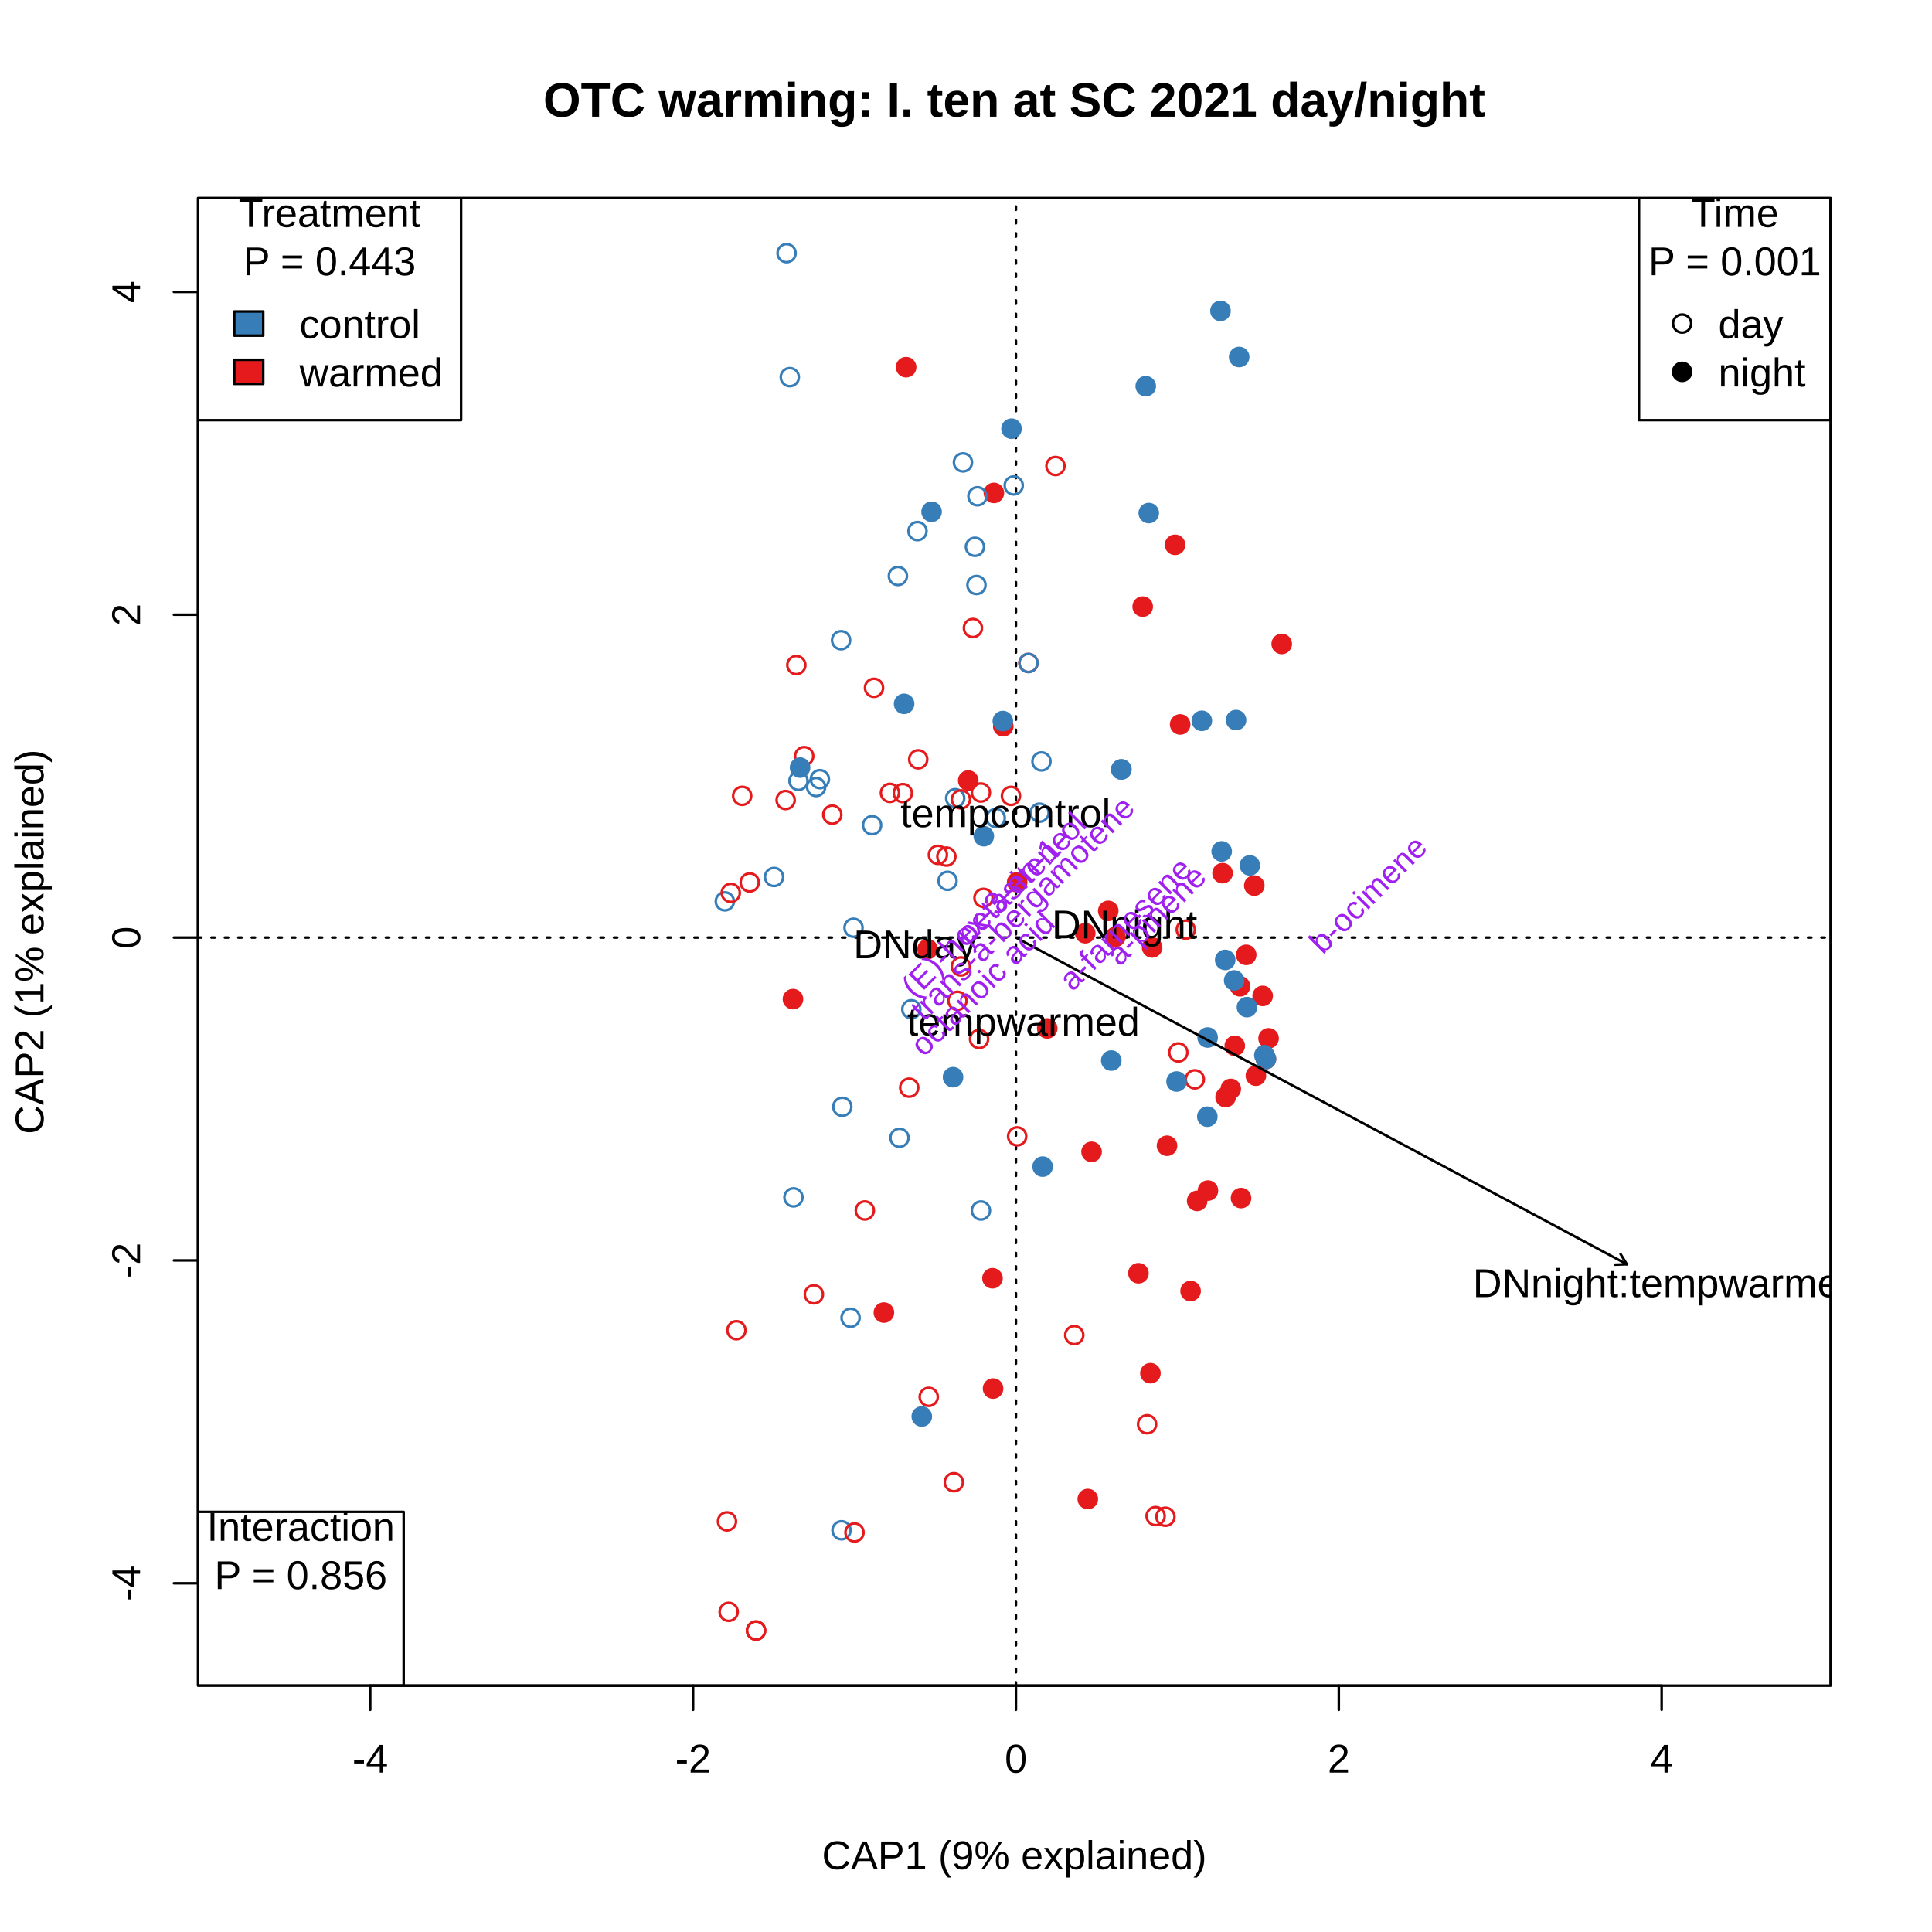
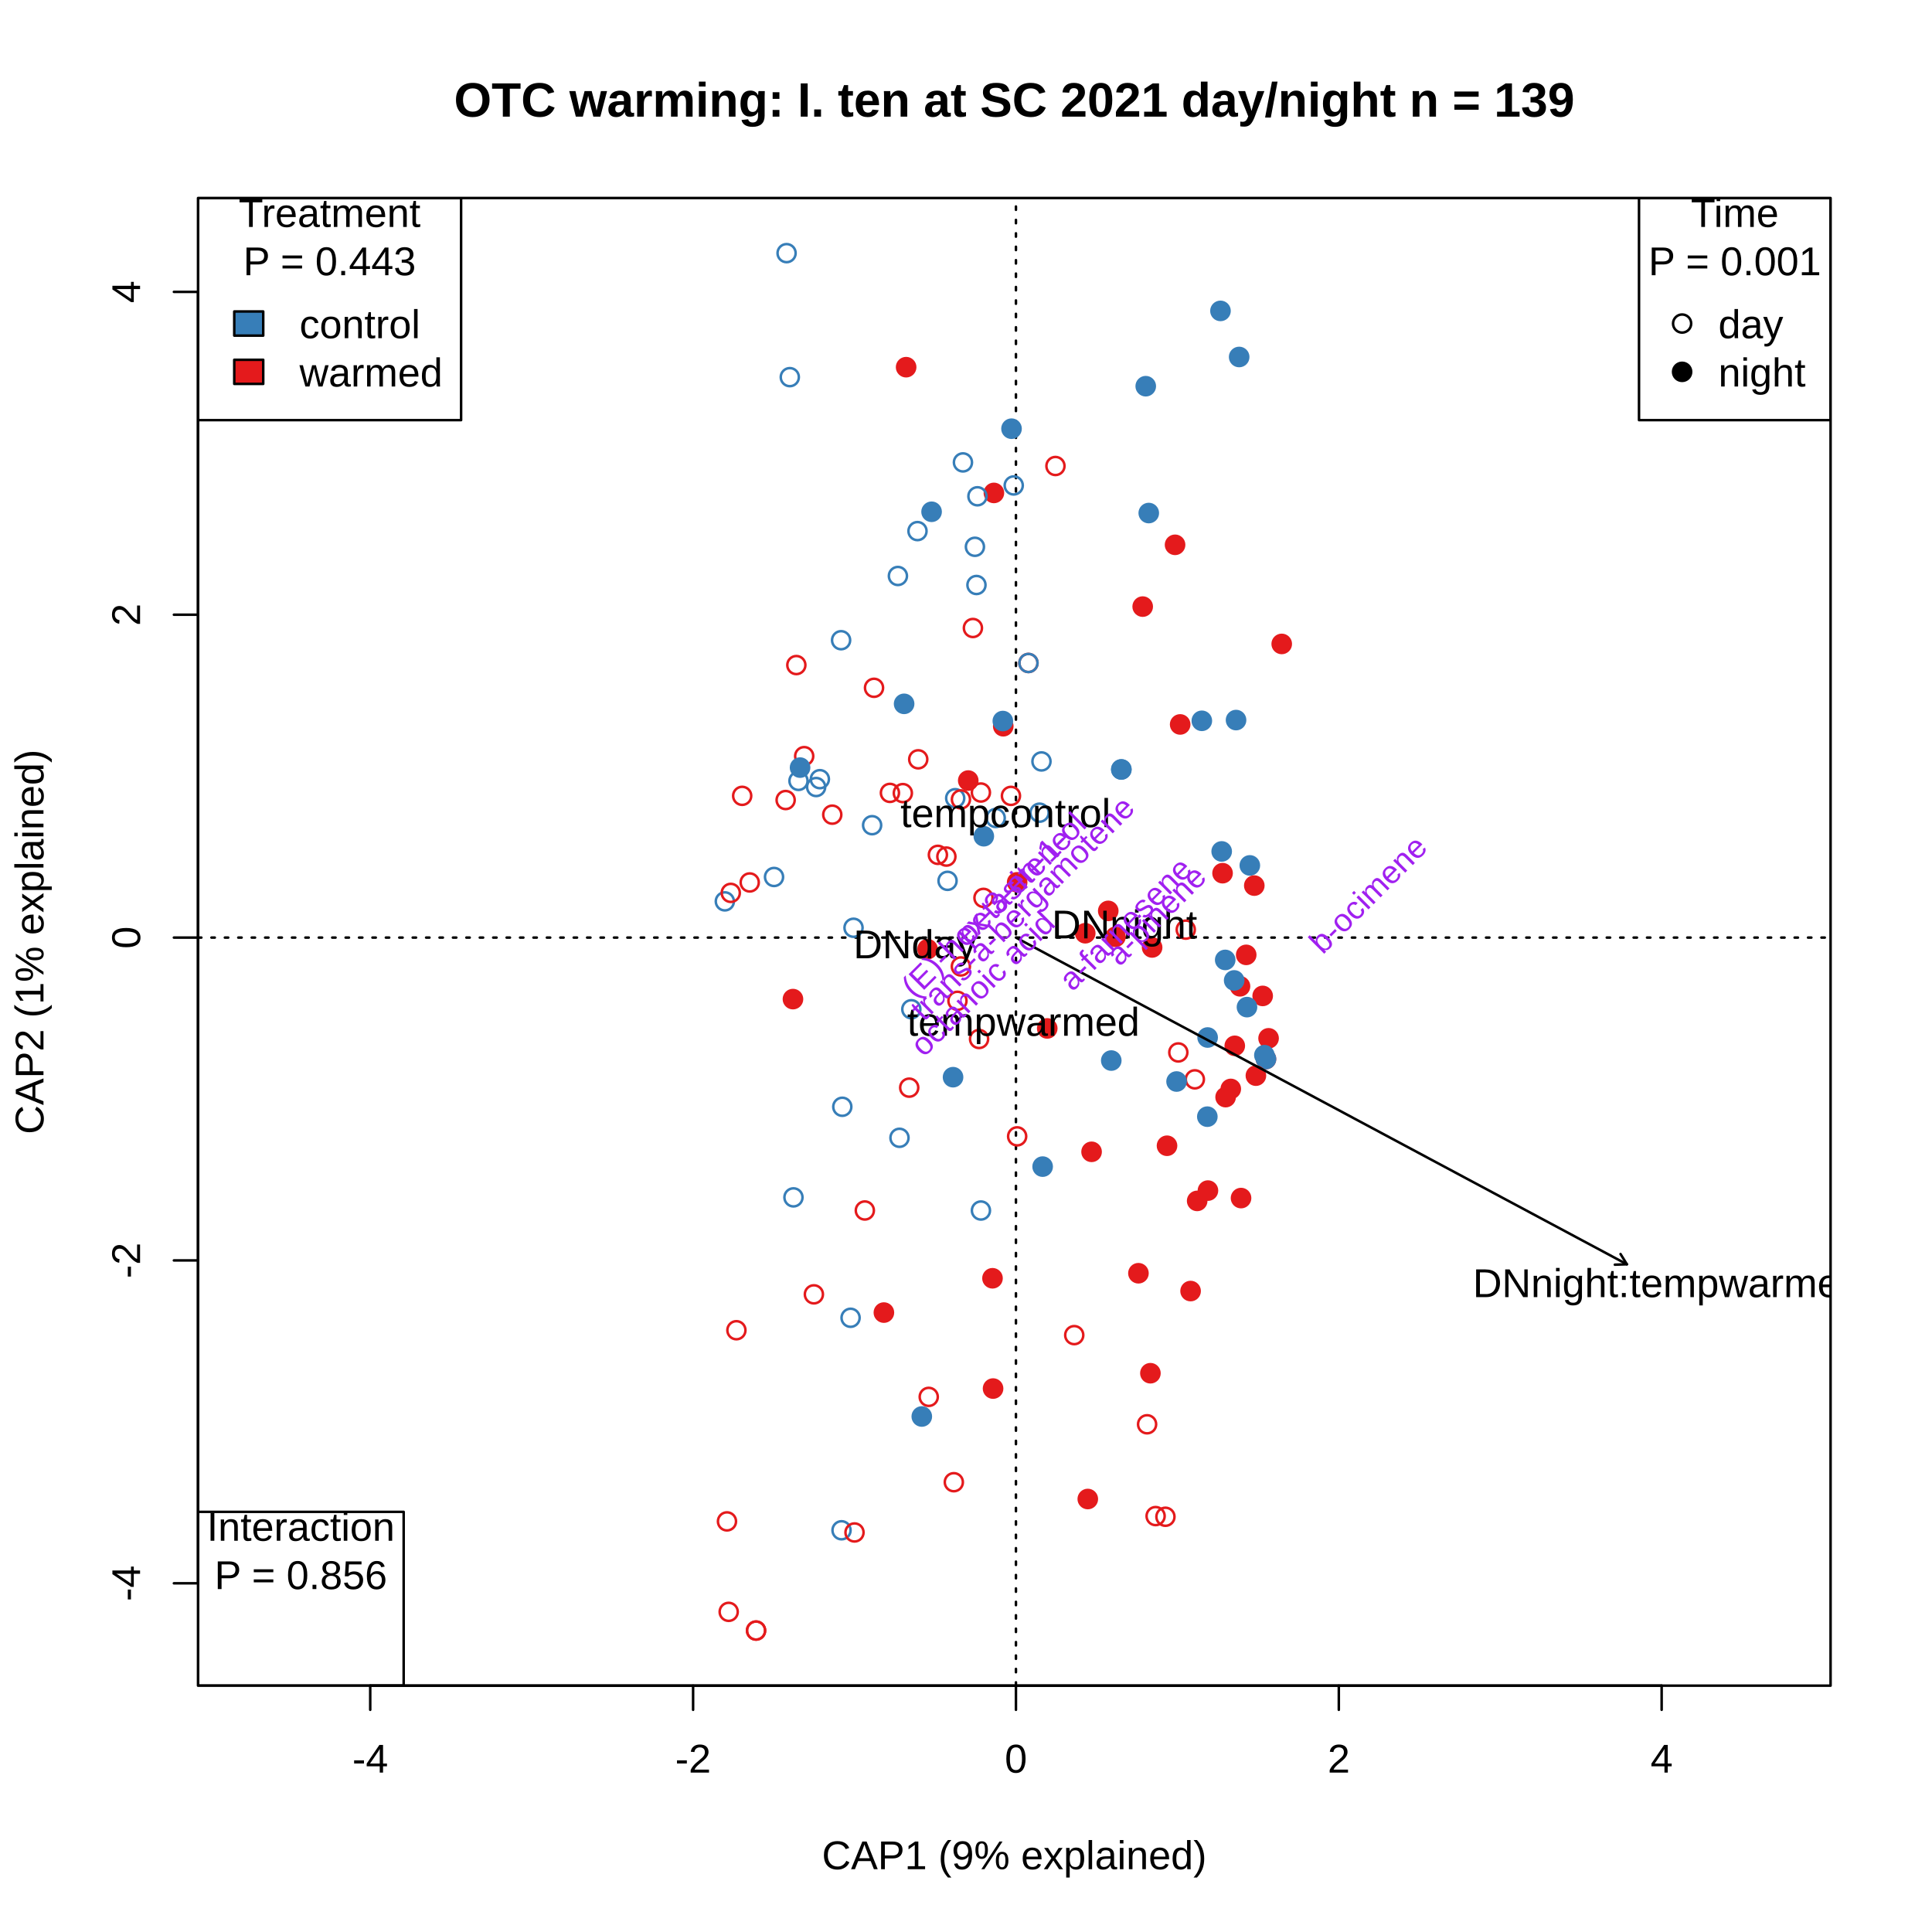
<svg xmlns="http://www.w3.org/2000/svg" class="svglite" width="576.00pt" height="576.00pt" viewBox="0 0 576.00 576.00">
  <defs>
    <style type="text/css">
    .svglite line, .svglite polyline, .svglite polygon, .svglite path, .svglite rect, .svglite circle {
      fill: none;
      stroke: #000000;
      stroke-linecap: round;
      stroke-linejoin: round;
      stroke-miterlimit: 10.00;
    }
    .svglite text {
      white-space: pre;
    }
  </style>
  </defs>
  <rect width="100%" height="100%" style="stroke: none; fill: #FFFFFF;" />
  <defs>
    <clipPath id="cpMC4wMHw1NzYuMDB8MC4wMHw1NzYuMDA=">
      <rect x="0.00" y="0.00" width="576.00" height="576.00" />
    </clipPath>
  </defs>
  <g clip-path="url(#cpMC4wMHw1NzYuMDB8MC4wMHw1NzYuMDA=)">
</g>
  <defs>
    <clipPath id="cpNTkuMDR8NTQ1Ljc2fDU5LjA0fDUwMi41Ng==">
      <rect x="59.04" y="59.04" width="486.72" height="443.52" />
    </clipPath>
  </defs>
  <g clip-path="url(#cpNTkuMDR8NTQ1Ljc2fDU5LjA0fDUwMi41Ng==)">
</g>
  <g clip-path="url(#cpMC4wMHw1NzYuMDB8MC4wMHw1NzYuMDA=)">
    <line x1="110.38" y1="502.56" x2="495.40" y2="502.56" style="stroke-width: 0.75;" />
    <line x1="110.38" y1="502.56" x2="110.38" y2="509.76" style="stroke-width: 0.75;" />
    <line x1="206.64" y1="502.56" x2="206.64" y2="509.76" style="stroke-width: 0.75;" />
    <line x1="302.89" y1="502.56" x2="302.89" y2="509.76" style="stroke-width: 0.75;" />
    <line x1="399.15" y1="502.56" x2="399.15" y2="509.76" style="stroke-width: 0.75;" />
    <line x1="495.40" y1="502.56" x2="495.40" y2="509.76" style="stroke-width: 0.75;" />
    <text x="110.38" y="528.48" text-anchor="middle" style="font-size: 12.00px; font-family: &quot;Arial&quot;;">-4</text>
    <text x="206.64" y="528.48" text-anchor="middle" style="font-size: 12.00px; font-family: &quot;Arial&quot;;">-2</text>
    <text x="302.89" y="528.48" text-anchor="middle" style="font-size: 12.00px; font-family: &quot;Arial&quot;;">0</text>
    <text x="399.15" y="528.48" text-anchor="middle" style="font-size: 12.00px; font-family: &quot;Arial&quot;;">2</text>
    <text x="495.40" y="528.48" text-anchor="middle" style="font-size: 12.00px; font-family: &quot;Arial&quot;;">4</text>
    <line x1="59.04" y1="472.04" x2="59.04" y2="87.02" style="stroke-width: 0.75;" />
    <line x1="59.04" y1="472.04" x2="51.84" y2="472.04" style="stroke-width: 0.75;" />
    <line x1="59.04" y1="375.78" x2="51.84" y2="375.78" style="stroke-width: 0.75;" />
    <line x1="59.04" y1="279.53" x2="51.84" y2="279.53" style="stroke-width: 0.75;" />
    <line x1="59.04" y1="183.27" x2="51.84" y2="183.27" style="stroke-width: 0.75;" />
    <line x1="59.04" y1="87.02" x2="51.84" y2="87.02" style="stroke-width: 0.75;" />
    <text transform="translate(41.76,472.04) rotate(-90)" text-anchor="middle" style="font-size: 12.00px; font-family: &quot;Arial&quot;;">-4</text>
    <text transform="translate(41.76,375.78) rotate(-90)" text-anchor="middle" style="font-size: 12.00px; font-family: &quot;Arial&quot;;">-2</text>
    <text transform="translate(41.76,279.53) rotate(-90)" text-anchor="middle" style="font-size: 12.00px; font-family: &quot;Arial&quot;;">0</text>
    <text transform="translate(41.76,183.27) rotate(-90)" text-anchor="middle" style="font-size: 12.00px; font-family: &quot;Arial&quot;;">2</text>
    <text transform="translate(41.76,87.02) rotate(-90)" text-anchor="middle" style="font-size: 12.00px; font-family: &quot;Arial&quot;;">4</text>
    <polygon points="59.04,502.56 545.76,502.56 545.76,59.04 59.04,59.04 " style="stroke-width: 0.75;" />
    <text x="302.40" y="557.28" text-anchor="middle" style="font-size: 12.00px; font-family: &quot;Arial&quot;;">CAP1 (9% explained)</text>
    <text transform="translate(12.96,280.80) rotate(-90)" text-anchor="middle" style="font-size: 12.00px; font-family: &quot;Arial&quot;;">CAP2 (1% explained)</text>
  </g>
  <g clip-path="url(#cpNTkuMDR8NTQ1Ljc2fDU5LjA0fDUwMi41Ng==)">
    <line x1="59.04" y1="279.53" x2="545.76" y2="279.53" style="stroke-width: 0.75; stroke-dasharray: 1.00,3.00;" />
    <line x1="302.89" y1="502.56" x2="302.89" y2="59.04" style="stroke-width: 0.75; stroke-dasharray: 1.00,3.00;" />
  </g>
  <g clip-path="url(#cpMC4wMHw1NzYuMDB8MC4wMHw1NzYuMDA=)">
-     <text x="302.40" y="34.77" text-anchor="middle" style="font-size: 14.40px; font-weight: bold; font-family: &quot;Arial&quot;;">OTC warming: I. ten at SC 2021 day/night</text>
+     <text x="302.40" y="34.77" text-anchor="middle" style="font-size: 14.40px; font-weight: bold; font-family: &quot;Arial&quot;;">OTC warming: I. ten at SC 2021 day/night n = 139</text>
  </g>
  <g clip-path="url(#cpNTkuMDR8NTQ1Ljc2fDU5LjA0fDUwMi41Ng==)">
    <rect x="59.04" y="59.04" width="78.43" height="66.22" style="stroke-width: 0.75;" />
    <rect x="69.84" y="92.86" width="8.64" height="7.20" style="stroke-width: 0.75; fill: #377EB8;" />
    <rect x="69.84" y="107.26" width="8.64" height="7.20" style="stroke-width: 0.75; fill: #E41A1C;" />
    <text x="98.26" y="67.66" text-anchor="middle" style="font-size: 12.00px; font-family: &quot;Arial&quot;;">Treatment </text>
    <text x="98.26" y="82.06" text-anchor="middle" style="font-size: 12.00px; font-family: &quot;Arial&quot;;">P = 0.443</text>
    <text x="89.28" y="100.83" style="font-size: 12.00px; font-family: &quot;Arial&quot;;">control</text>
    <text x="89.28" y="115.23" style="font-size: 12.00px; font-family: &quot;Arial&quot;;">warmed</text>
    <rect x="488.65" y="59.04" width="57.11" height="66.22" style="stroke-width: 0.75;" />
    <circle cx="501.50" cy="96.46" r="2.70" style="stroke-width: 0.75;" />
    <circle cx="501.50" cy="110.86" r="2.70" style="stroke-width: 0.75; fill: #000000;" />
    <text x="517.21" y="67.66" text-anchor="middle" style="font-size: 12.00px; font-family: &quot;Arial&quot;;">Time </text>
    <text x="517.21" y="82.06" text-anchor="middle" style="font-size: 12.00px; font-family: &quot;Arial&quot;;">P = 0.001</text>
    <text x="512.30" y="100.83" style="font-size: 12.00px; font-family: &quot;Arial&quot;;">day</text>
    <text x="512.30" y="115.23" style="font-size: 12.00px; font-family: &quot;Arial&quot;;">night</text>
    <rect x="59.04" y="450.74" width="61.31" height="51.82" style="stroke-width: 0.75;" />
    <text x="89.69" y="459.36" text-anchor="middle" style="font-size: 12.00px; font-family: &quot;Arial&quot;;">Interaction</text>
    <text x="89.69" y="473.76" text-anchor="middle" style="font-size: 12.00px; font-family: &quot;Arial&quot;;">P = 0.856</text>
    <circle cx="314.67" cy="138.93" r="2.70" style="stroke-width: 0.75; stroke: #E41A1C;" />
    <circle cx="251.12" cy="329.97" r="2.70" style="stroke-width: 0.75; stroke: #377EB8;" />
    <circle cx="351.85" cy="215.98" r="2.70" style="stroke-width: 0.75; stroke: #E41A1C; fill: #E41A1C;" />
    <circle cx="342.49" cy="152.96" r="2.70" style="stroke-width: 0.75; stroke: #377EB8; fill: #377EB8;" />
    <circle cx="371.54" cy="284.68" r="2.70" style="stroke-width: 0.75; stroke: #E41A1C; fill: #E41A1C;" />
    <circle cx="377.43" cy="315.74" r="2.70" style="stroke-width: 0.75; stroke: #E41A1C; fill: #E41A1C;" />
    <circle cx="377.43" cy="315.74" r="2.70" style="stroke-width: 0.75; stroke: #377EB8; fill: #377EB8;" />
    <circle cx="378.21" cy="309.56" r="2.70" style="stroke-width: 0.75; stroke: #E41A1C; fill: #E41A1C;" />
    <circle cx="293.31" cy="249.31" r="2.70" style="stroke-width: 0.75; stroke: #377EB8; fill: #377EB8;" />
    <circle cx="299.11" cy="216.52" r="2.70" style="stroke-width: 0.75; stroke: #E41A1C; fill: #E41A1C;" />
    <circle cx="344.53" cy="452.00" r="2.70" style="stroke-width: 0.75; stroke: #E41A1C;" />
    <circle cx="263.52" cy="391.33" r="2.70" style="stroke-width: 0.75; stroke: #E41A1C; fill: #E41A1C;" />
    <circle cx="343.49" cy="282.47" r="2.70" style="stroke-width: 0.75; stroke: #E41A1C; fill: #E41A1C;" />
    <circle cx="369.69" cy="294.05" r="2.70" style="stroke-width: 0.75; stroke: #E41A1C; fill: #E41A1C;" />
    <circle cx="364.49" cy="260.33" r="2.70" style="stroke-width: 0.75; stroke: #E41A1C; fill: #E41A1C;" />
    <circle cx="358.31" cy="214.90" r="2.70" style="stroke-width: 0.75; stroke: #377EB8; fill: #377EB8;" />
    <circle cx="363.87" cy="92.69" r="2.70" style="stroke-width: 0.75; stroke: #377EB8; fill: #377EB8;" />
    <circle cx="360.04" cy="309.32" r="2.70" style="stroke-width: 0.75; stroke: #377EB8; fill: #377EB8;" />
    <circle cx="369.44" cy="106.43" r="2.70" style="stroke-width: 0.75; stroke: #377EB8; fill: #377EB8;" />
    <circle cx="376.45" cy="296.92" r="2.70" style="stroke-width: 0.75; stroke: #E41A1C; fill: #E41A1C;" />
    <circle cx="351.30" cy="313.77" r="2.70" style="stroke-width: 0.75; stroke: #E41A1C;" />
    <circle cx="296.32" cy="146.96" r="2.70" style="stroke-width: 0.75; stroke: #E41A1C; fill: #E41A1C;" />
    <circle cx="330.41" cy="271.57" r="2.70" style="stroke-width: 0.75; stroke: #E41A1C; fill: #E41A1C;" />
    <circle cx="269.55" cy="209.84" r="2.70" style="stroke-width: 0.75; stroke: #377EB8; fill: #377EB8;" />
    <circle cx="332.56" cy="279.30" r="2.70" style="stroke-width: 0.75; stroke: #E41A1C; fill: #E41A1C;" />
    <circle cx="364.23" cy="253.84" r="2.70" style="stroke-width: 0.75; stroke: #377EB8; fill: #377EB8;" />
    <circle cx="347.93" cy="341.59" r="2.70" style="stroke-width: 0.75; stroke: #E41A1C; fill: #E41A1C;" />
    <circle cx="365.40" cy="327.09" r="2.70" style="stroke-width: 0.75; stroke: #E41A1C; fill: #E41A1C;" />
    <circle cx="359.95" cy="332.92" r="2.70" style="stroke-width: 0.75; stroke: #377EB8; fill: #377EB8;" />
    <circle cx="298.98" cy="214.97" r="2.70" style="stroke-width: 0.75; stroke: #377EB8; fill: #377EB8;" />
    <circle cx="341.99" cy="424.63" r="2.70" style="stroke-width: 0.75; stroke: #E41A1C;" />
    <circle cx="236.41" cy="297.87" r="2.70" style="stroke-width: 0.75; stroke: #E41A1C; fill: #E41A1C;" />
    <circle cx="365.28" cy="286.19" r="2.70" style="stroke-width: 0.75; stroke: #377EB8; fill: #377EB8;" />
    <circle cx="356.92" cy="358.03" r="2.70" style="stroke-width: 0.75; stroke: #E41A1C; fill: #E41A1C;" />
    <circle cx="295.90" cy="381.10" r="2.70" style="stroke-width: 0.75; stroke: #E41A1C; fill: #E41A1C;" />
    <circle cx="310.85" cy="347.81" r="2.70" style="stroke-width: 0.75; stroke: #377EB8; fill: #377EB8;" />
    <circle cx="339.41" cy="379.60" r="2.70" style="stroke-width: 0.75; stroke: #E41A1C; fill: #E41A1C;" />
    <circle cx="342.98" cy="409.41" r="2.70" style="stroke-width: 0.75; stroke: #E41A1C; fill: #E41A1C;" />
    <circle cx="340.68" cy="180.85" r="2.70" style="stroke-width: 0.75; stroke: #E41A1C; fill: #E41A1C;" />
    <circle cx="331.31" cy="316.19" r="2.70" style="stroke-width: 0.75; stroke: #377EB8; fill: #377EB8;" />
    <circle cx="323.55" cy="278.23" r="2.70" style="stroke-width: 0.75; stroke: #E41A1C; fill: #E41A1C;" />
    <circle cx="309.93" cy="242.29" r="2.70" style="stroke-width: 0.75; stroke: #377EB8;" />
    <circle cx="277.74" cy="152.58" r="2.70" style="stroke-width: 0.75; stroke: #377EB8; fill: #377EB8;" />
    <circle cx="354.96" cy="384.91" r="2.70" style="stroke-width: 0.75; stroke: #E41A1C; fill: #E41A1C;" />
    <circle cx="374.43" cy="320.69" r="2.70" style="stroke-width: 0.75; stroke: #E41A1C; fill: #E41A1C;" />
    <circle cx="360.13" cy="354.96" r="2.70" style="stroke-width: 0.75; stroke: #E41A1C; fill: #E41A1C;" />
    <circle cx="356.23" cy="321.79" r="2.70" style="stroke-width: 0.75; stroke: #E41A1C;" />
    <circle cx="291.41" cy="147.96" r="2.70" style="stroke-width: 0.75; stroke: #377EB8;" />
    <circle cx="260.58" cy="205.06" r="2.70" style="stroke-width: 0.75; stroke: #E41A1C;" />
    <circle cx="290.06" cy="187.23" r="2.70" style="stroke-width: 0.75; stroke: #E41A1C;" />
    <circle cx="296.86" cy="243.87" r="2.70" style="stroke-width: 0.75; stroke: #377EB8;" />
    <circle cx="310.50" cy="227.01" r="2.70" style="stroke-width: 0.75; stroke: #377EB8;" />
    <circle cx="279.62" cy="254.86" r="2.70" style="stroke-width: 0.75; stroke: #E41A1C;" />
    <circle cx="223.52" cy="263.09" r="2.70" style="stroke-width: 0.75; stroke: #E41A1C;" />
    <circle cx="302.23" cy="144.73" r="2.70" style="stroke-width: 0.75; stroke: #377EB8;" />
    <circle cx="234.23" cy="238.52" r="2.70" style="stroke-width: 0.75; stroke: #E41A1C;" />
    <circle cx="242.65" cy="385.89" r="2.70" style="stroke-width: 0.75; stroke: #E41A1C;" />
    <circle cx="254.47" cy="276.60" r="2.70" style="stroke-width: 0.75; stroke: #377EB8;" />
    <circle cx="282.50" cy="262.61" r="2.70" style="stroke-width: 0.75; stroke: #377EB8;" />
    <circle cx="216.74" cy="453.58" r="2.70" style="stroke-width: 0.75; stroke: #E41A1C;" />
    <circle cx="276.89" cy="416.46" r="2.70" style="stroke-width: 0.75; stroke: #E41A1C;" />
    <circle cx="292.44" cy="236.28" r="2.70" style="stroke-width: 0.75; stroke: #E41A1C;" />
    <circle cx="236.56" cy="356.98" r="2.70" style="stroke-width: 0.75; stroke: #377EB8;" />
    <circle cx="293.21" cy="267.69" r="2.70" style="stroke-width: 0.75; stroke: #E41A1C;" />
    <circle cx="303.25" cy="338.79" r="2.70" style="stroke-width: 0.75; stroke: #E41A1C;" />
    <circle cx="235.47" cy="112.44" r="2.70" style="stroke-width: 0.75; stroke: #377EB8;" />
    <circle cx="290.66" cy="163.02" r="2.70" style="stroke-width: 0.75; stroke: #377EB8;" />
    <circle cx="230.77" cy="261.46" r="2.70" style="stroke-width: 0.75; stroke: #377EB8;" />
    <circle cx="282.15" cy="255.38" r="2.70" style="stroke-width: 0.75; stroke: #E41A1C;" />
    <circle cx="301.40" cy="237.28" r="2.70" style="stroke-width: 0.75; stroke: #E41A1C;" />
    <circle cx="284.37" cy="441.90" r="2.70" style="stroke-width: 0.75; stroke: #E41A1C;" />
    <circle cx="285.45" cy="298.38" r="2.70" style="stroke-width: 0.75; stroke: #E41A1C;" />
    <circle cx="250.89" cy="456.23" r="2.70" style="stroke-width: 0.75; stroke: #377EB8;" />
    <circle cx="219.55" cy="396.59" r="2.70" style="stroke-width: 0.75; stroke: #E41A1C;" />
    <circle cx="221.27" cy="237.27" r="2.70" style="stroke-width: 0.75; stroke: #E41A1C;" />
    <circle cx="216.10" cy="268.73" r="2.70" style="stroke-width: 0.75; stroke: #377EB8;" />
    <circle cx="217.25" cy="480.55" r="2.70" style="stroke-width: 0.75; stroke: #E41A1C;" />
    <circle cx="291.90" cy="309.76" r="2.70" style="stroke-width: 0.75; stroke: #E41A1C;" />
    <circle cx="244.43" cy="232.30" r="2.70" style="stroke-width: 0.75; stroke: #377EB8;" />
    <circle cx="265.32" cy="236.39" r="2.70" style="stroke-width: 0.75; stroke: #E41A1C;" />
    <circle cx="257.84" cy="360.89" r="2.70" style="stroke-width: 0.75; stroke: #E41A1C;" />
    <circle cx="284.78" cy="237.97" r="2.70" style="stroke-width: 0.75; stroke: #377EB8;" />
    <circle cx="254.76" cy="456.88" r="2.70" style="stroke-width: 0.75; stroke: #E41A1C;" />
    <circle cx="273.54" cy="158.34" r="2.70" style="stroke-width: 0.75; stroke: #377EB8;" />
    <circle cx="217.87" cy="266.20" r="2.70" style="stroke-width: 0.75; stroke: #E41A1C;" />
    <circle cx="238.06" cy="232.81" r="2.70" style="stroke-width: 0.75; stroke: #377EB8;" />
    <circle cx="269.17" cy="236.45" r="2.70" style="stroke-width: 0.75; stroke: #E41A1C;" />
    <circle cx="271.07" cy="324.27" r="2.70" style="stroke-width: 0.75; stroke: #E41A1C;" />
    <circle cx="286.47" cy="288.13" r="2.70" style="stroke-width: 0.75; stroke: #E41A1C;" />
    <circle cx="268.17" cy="339.22" r="2.70" style="stroke-width: 0.75; stroke: #377EB8;" />
    <circle cx="243.32" cy="234.64" r="2.70" style="stroke-width: 0.75; stroke: #377EB8;" />
    <circle cx="248.13" cy="242.88" r="2.70" style="stroke-width: 0.75; stroke: #E41A1C;" />
    <circle cx="287.09" cy="137.86" r="2.70" style="stroke-width: 0.75; stroke: #377EB8;" />
    <circle cx="273.76" cy="226.38" r="2.70" style="stroke-width: 0.75; stroke: #E41A1C;" />
    <circle cx="286.49" cy="238.33" r="2.70" style="stroke-width: 0.75; stroke: #E41A1C;" />
    <circle cx="260.01" cy="246.02" r="2.70" style="stroke-width: 0.75; stroke: #377EB8;" />
    <circle cx="237.42" cy="198.28" r="2.70" style="stroke-width: 0.75; stroke: #E41A1C;" />
    <circle cx="253.59" cy="392.88" r="2.70" style="stroke-width: 0.75; stroke: #377EB8;" />
    <circle cx="267.70" cy="171.72" r="2.70" style="stroke-width: 0.75; stroke: #377EB8;" />
    <circle cx="271.70" cy="300.89" r="2.70" style="stroke-width: 0.75; stroke: #377EB8;" />
    <circle cx="239.76" cy="225.43" r="2.70" style="stroke-width: 0.75; stroke: #E41A1C;" />
    <circle cx="291.12" cy="174.41" r="2.70" style="stroke-width: 0.75; stroke: #377EB8;" />
    <circle cx="234.51" cy="75.47" r="2.70" style="stroke-width: 0.75; stroke: #377EB8;" />
    <circle cx="250.76" cy="190.87" r="2.70" style="stroke-width: 0.75; stroke: #377EB8;" />
    <circle cx="225.41" cy="486.13" r="2.70" style="stroke-width: 0.75; stroke: #E41A1C;" />
    <circle cx="225.41" cy="486.13" r="2.70" style="stroke-width: 0.75; stroke: #E41A1C;" />
    <circle cx="306.62" cy="197.66" r="2.70" style="stroke-width: 0.75; stroke: #E41A1C;" />
    <circle cx="306.62" cy="197.66" r="2.70" style="stroke-width: 0.75; stroke: #377EB8;" />
    <circle cx="274.82" cy="422.31" r="2.70" style="stroke-width: 0.75; stroke: #377EB8; fill: #377EB8;" />
    <circle cx="238.53" cy="228.85" r="2.70" style="stroke-width: 0.75; stroke: #377EB8; fill: #377EB8;" />
    <circle cx="367.95" cy="292.30" r="2.70" style="stroke-width: 0.75; stroke: #377EB8; fill: #377EB8;" />
    <circle cx="372.62" cy="258.01" r="2.70" style="stroke-width: 0.75; stroke: #377EB8; fill: #377EB8;" />
    <circle cx="325.44" cy="343.40" r="2.70" style="stroke-width: 0.75; stroke: #E41A1C; fill: #E41A1C;" />
    <circle cx="347.46" cy="452.20" r="2.70" style="stroke-width: 0.75; stroke: #E41A1C;" />
    <circle cx="270.15" cy="109.47" r="2.70" style="stroke-width: 0.75; stroke: #E41A1C; fill: #E41A1C;" />
    <circle cx="276.54" cy="282.98" r="2.70" style="stroke-width: 0.75; stroke: #E41A1C; fill: #E41A1C;" />
    <circle cx="373.95" cy="264.03" r="2.70" style="stroke-width: 0.75; stroke: #E41A1C; fill: #E41A1C;" />
    <circle cx="370.00" cy="357.19" r="2.70" style="stroke-width: 0.75; stroke: #E41A1C; fill: #E41A1C;" />
    <circle cx="376.96" cy="314.59" r="2.70" style="stroke-width: 0.75; stroke: #377EB8; fill: #377EB8;" />
    <circle cx="341.59" cy="115.14" r="2.70" style="stroke-width: 0.75; stroke: #377EB8; fill: #377EB8;" />
    <circle cx="353.52" cy="277.16" r="2.70" style="stroke-width: 0.75; stroke: #E41A1C;" />
    <circle cx="382.13" cy="191.98" r="2.70" style="stroke-width: 0.75; stroke: #E41A1C; fill: #E41A1C;" />
    <circle cx="288.67" cy="232.71" r="2.70" style="stroke-width: 0.75; stroke: #E41A1C; fill: #E41A1C;" />
    <circle cx="334.31" cy="229.40" r="2.70" style="stroke-width: 0.75; stroke: #377EB8; fill: #377EB8;" />
    <circle cx="334.31" cy="229.40" r="2.70" style="stroke-width: 0.75; stroke: #377EB8; fill: #377EB8;" />
    <circle cx="350.33" cy="162.43" r="2.70" style="stroke-width: 0.75; stroke: #E41A1C; fill: #E41A1C;" />
    <circle cx="371.77" cy="300.26" r="2.70" style="stroke-width: 0.75; stroke: #377EB8; fill: #377EB8;" />
    <circle cx="368.13" cy="311.80" r="2.70" style="stroke-width: 0.75; stroke: #E41A1C; fill: #E41A1C;" />
    <circle cx="350.78" cy="322.44" r="2.70" style="stroke-width: 0.75; stroke: #377EB8; fill: #377EB8;" />
    <circle cx="303.25" cy="263.05" r="2.70" style="stroke-width: 0.75; stroke: #E41A1C; fill: #E41A1C;" />
    <circle cx="368.51" cy="214.68" r="2.70" style="stroke-width: 0.75; stroke: #377EB8; fill: #377EB8;" />
    <circle cx="320.27" cy="398.05" r="2.70" style="stroke-width: 0.75; stroke: #E41A1C;" />
    <circle cx="296.07" cy="413.98" r="2.70" style="stroke-width: 0.75; stroke: #E41A1C; fill: #E41A1C;" />
    <circle cx="312.22" cy="306.61" r="2.70" style="stroke-width: 0.75; stroke: #E41A1C; fill: #E41A1C;" />
    <circle cx="284.14" cy="321.15" r="2.70" style="stroke-width: 0.75; stroke: #377EB8; fill: #377EB8;" />
    <circle cx="366.94" cy="324.65" r="2.70" style="stroke-width: 0.75; stroke: #E41A1C; fill: #E41A1C;" />
    <circle cx="324.31" cy="446.91" r="2.70" style="stroke-width: 0.75; stroke: #E41A1C; fill: #E41A1C;" />
    <circle cx="301.57" cy="127.81" r="2.70" style="stroke-width: 0.75; stroke: #377EB8; fill: #377EB8;" />
    <circle cx="292.45" cy="360.90" r="2.70" style="stroke-width: 0.75; stroke: #377EB8;" />
    <text x="272.77" y="285.69" text-anchor="middle" style="font-size: 12.00px; font-family: &quot;Arial&quot;;">DNday</text>
    <text x="335.26" y="279.77" text-anchor="middle" style="font-size: 12.00px; font-family: &quot;Arial&quot;;">DNnight</text>
    <text x="299.79" y="246.59" text-anchor="middle" style="font-size: 12.00px; font-family: &quot;Arial&quot;;">tempcontrol</text>
    <text x="305.11" y="308.80" text-anchor="middle" style="font-size: 12.00px; font-family: &quot;Arial&quot;;">tempwarmed</text>
    <line x1="302.89" y1="279.53" x2="485.04" y2="376.93" style="stroke-width: 0.75;" />
    <polyline points="481.44,377.05 485.04,376.93 483.14,373.87 " style="stroke-width: 0.75;" />
    <text x="497.13" y="386.71" text-anchor="middle" style="font-size: 12.00px; font-family: &quot;Arial&quot;;">DNnight:tempwarmed</text>
    <text transform="translate(337.84,277.72) rotate(-45)" text-anchor="middle" style="font-size: 9.60px;fill: #A020F0; font-family: &quot;Arial&quot;;">a-farnesene</text>
    <text transform="translate(330.99,279.06) rotate(-45)" text-anchor="middle" style="font-size: 9.60px;fill: none; font-family: &quot;Arial&quot;;">b-myrcene</text>
    <text transform="translate(410.19,268.94) rotate(-45)" text-anchor="middle" style="font-size: 9.60px;fill: #A020F0; font-family: &quot;Arial&quot;;">b-ocimene</text>
    <text transform="translate(308.13,281.56) rotate(-45)" text-anchor="middle" style="font-size: 9.60px;fill: none; font-family: &quot;Arial&quot;;">g-terpinene</text>
    <text transform="translate(346.98,275.16) rotate(-45)" text-anchor="middle" style="font-size: 9.60px;fill: #A020F0; font-family: &quot;Arial&quot;;">a-pinene</text>
    <text transform="translate(305.80,280.90) rotate(-45)" text-anchor="middle" style="font-size: 9.60px;fill: none; font-family: &quot;Arial&quot;;">bergamotene</text>
    <text transform="translate(306.95,280.34) rotate(-45)" text-anchor="middle" style="font-size: 9.60px;fill: none; font-family: &quot;Arial&quot;;">(3E)-4,8-dimethylnona-1,3,7-triene</text>
    <text transform="translate(300.80,279.00) rotate(-45)" text-anchor="middle" style="font-size: 9.60px;fill: none; font-family: &quot;Arial&quot;;">2-hexyldecan-1-ol</text>
    <text transform="translate(305.84,282.46) rotate(-45)" text-anchor="middle" style="font-size: 9.60px;fill: none; font-family: &quot;Arial&quot;;">(1R,2R)-cyclooctane-1,2-diol</text>
    <text transform="translate(304.88,280.74) rotate(-45)" text-anchor="middle" style="font-size: 9.60px;fill: none; font-family: &quot;Arial&quot;;">(1Z,4Z,7Z)-1,5,9,9-tetramethylcycloundeca-1,4,7-triene</text>
    <text transform="translate(303.99,278.27) rotate(-45)" text-anchor="middle" style="font-size: 9.60px;fill: none; font-family: &quot;Arial&quot;;">(E)-hex-2-enal</text>
    <text transform="translate(304.89,281.53) rotate(-45)" text-anchor="middle" style="font-size: 9.60px;fill: none; font-family: &quot;Arial&quot;;">(Z)-3-methylundec-2-ene</text>
    <text transform="translate(304.39,277.31) rotate(-45)" text-anchor="middle" style="font-size: 9.60px;fill: none; font-family: &quot;Arial&quot;;">(2E)-2,7-dimethylocta-2,6-dien-1-ol</text>
    <text transform="translate(298.57,272.09) rotate(-45)" text-anchor="middle" style="font-size: 9.60px;fill: #A020F0; font-family: &quot;Arial&quot;;">(E)-hex-3-en-1-ol</text>
    <text transform="translate(298.67,275.98) rotate(-45)" text-anchor="middle" style="font-size: 9.60px;fill: none; font-family: &quot;Arial&quot;;">[(E)-hex-3-enyl] acetate</text>
    <text transform="translate(297.00,281.76) rotate(-45)" text-anchor="middle" style="font-size: 9.60px;fill: none; font-family: &quot;Arial&quot;;">pseudoionone</text>
    <text transform="translate(311.74,274.48) rotate(-45)" text-anchor="middle" style="font-size: 9.60px;fill: none; font-family: &quot;Arial&quot;;">methyl benzoate</text>
    <text transform="translate(307.66,275.22) rotate(-45)" text-anchor="middle" style="font-size: 9.60px;fill: none; font-family: &quot;Arial&quot;;">b-caryophyllene</text>
    <text transform="translate(302.97,278.90) rotate(-45)" text-anchor="middle" style="font-size: 9.60px;fill: none; font-family: &quot;Arial&quot;;">[(Z)-hex-3-enyl] butanoate</text>
    <text transform="translate(301.70,281.67) rotate(-45)" text-anchor="middle" style="font-size: 9.60px;fill: none; font-family: &quot;Arial&quot;;">nonyl prop-1-en-2-yl carbonate</text>
    <text transform="translate(303.80,277.69) rotate(-45)" text-anchor="middle" style="font-size: 9.60px;fill: none; font-family: &quot;Arial&quot;;">a-copaene</text>
    <text transform="translate(303.61,280.74) rotate(-45)" text-anchor="middle" style="font-size: 9.60px;fill: none; font-family: &quot;Arial&quot;;">nonylcyclopropane</text>
    <text transform="translate(300.38,278.31) rotate(-45)" text-anchor="middle" style="font-size: 9.60px;fill: none; font-family: &quot;Arial&quot;;">4,6-dimethyldodecane</text>
    <text transform="translate(305.12,278.91) rotate(-45)" text-anchor="middle" style="font-size: 9.60px;fill: none; font-family: &quot;Arial&quot;;">a-terpineol</text>
    <text transform="translate(304.72,280.46) rotate(-45)" text-anchor="middle" style="font-size: 9.60px;fill: none; font-family: &quot;Arial&quot;;">linalool</text>
    <text transform="translate(303.71,279.25) rotate(-45)" text-anchor="middle" style="font-size: 9.60px;fill: none; font-family: &quot;Arial&quot;;">2,4,6-trimethyloctane</text>
    <text transform="translate(303.84,279.69) rotate(-45)" text-anchor="middle" style="font-size: 9.60px;fill: none; font-family: &quot;Arial&quot;;">3,5-dimethyloctane</text>
    <text transform="translate(295.25,295.59) rotate(-45)" text-anchor="middle" style="font-size: 9.60px;fill: #A020F0; font-family: &quot;Arial&quot;;">octanoic acid</text>
    <text transform="translate(302.79,278.83) rotate(-45)" text-anchor="middle" style="font-size: 9.60px;fill: none; font-family: &quot;Arial&quot;;">2-O-(2-ethylhexyl) 1-O-(4-methylpentyl) oxalate</text>
    <text transform="translate(304.45,266.47) rotate(-45)" text-anchor="middle" style="font-size: 9.60px;fill: #A020F0; font-family: &quot;Arial&quot;;">petasitene</text>
    <text transform="translate(307.12,273.07) rotate(-45)" text-anchor="middle" style="font-size: 9.60px;fill: #A020F0; font-family: &quot;Arial&quot;;">trans-a-bergamotene</text>
    <text transform="translate(304.45,280.72) rotate(-45)" text-anchor="middle" style="font-size: 9.60px;fill: none; font-family: &quot;Arial&quot;;">2-methylundecane</text>
    <text transform="translate(301.01,281.84) rotate(-45)" text-anchor="middle" style="font-size: 9.60px;fill: none; font-family: &quot;Arial&quot;;">2-phenylacetonitrile</text>
    <text transform="translate(302.65,284.42) rotate(-45)" text-anchor="middle" style="font-size: 9.60px;fill: none; font-family: &quot;Arial&quot;;">3-methylbutanal oxime</text>
  </g>
</svg>
